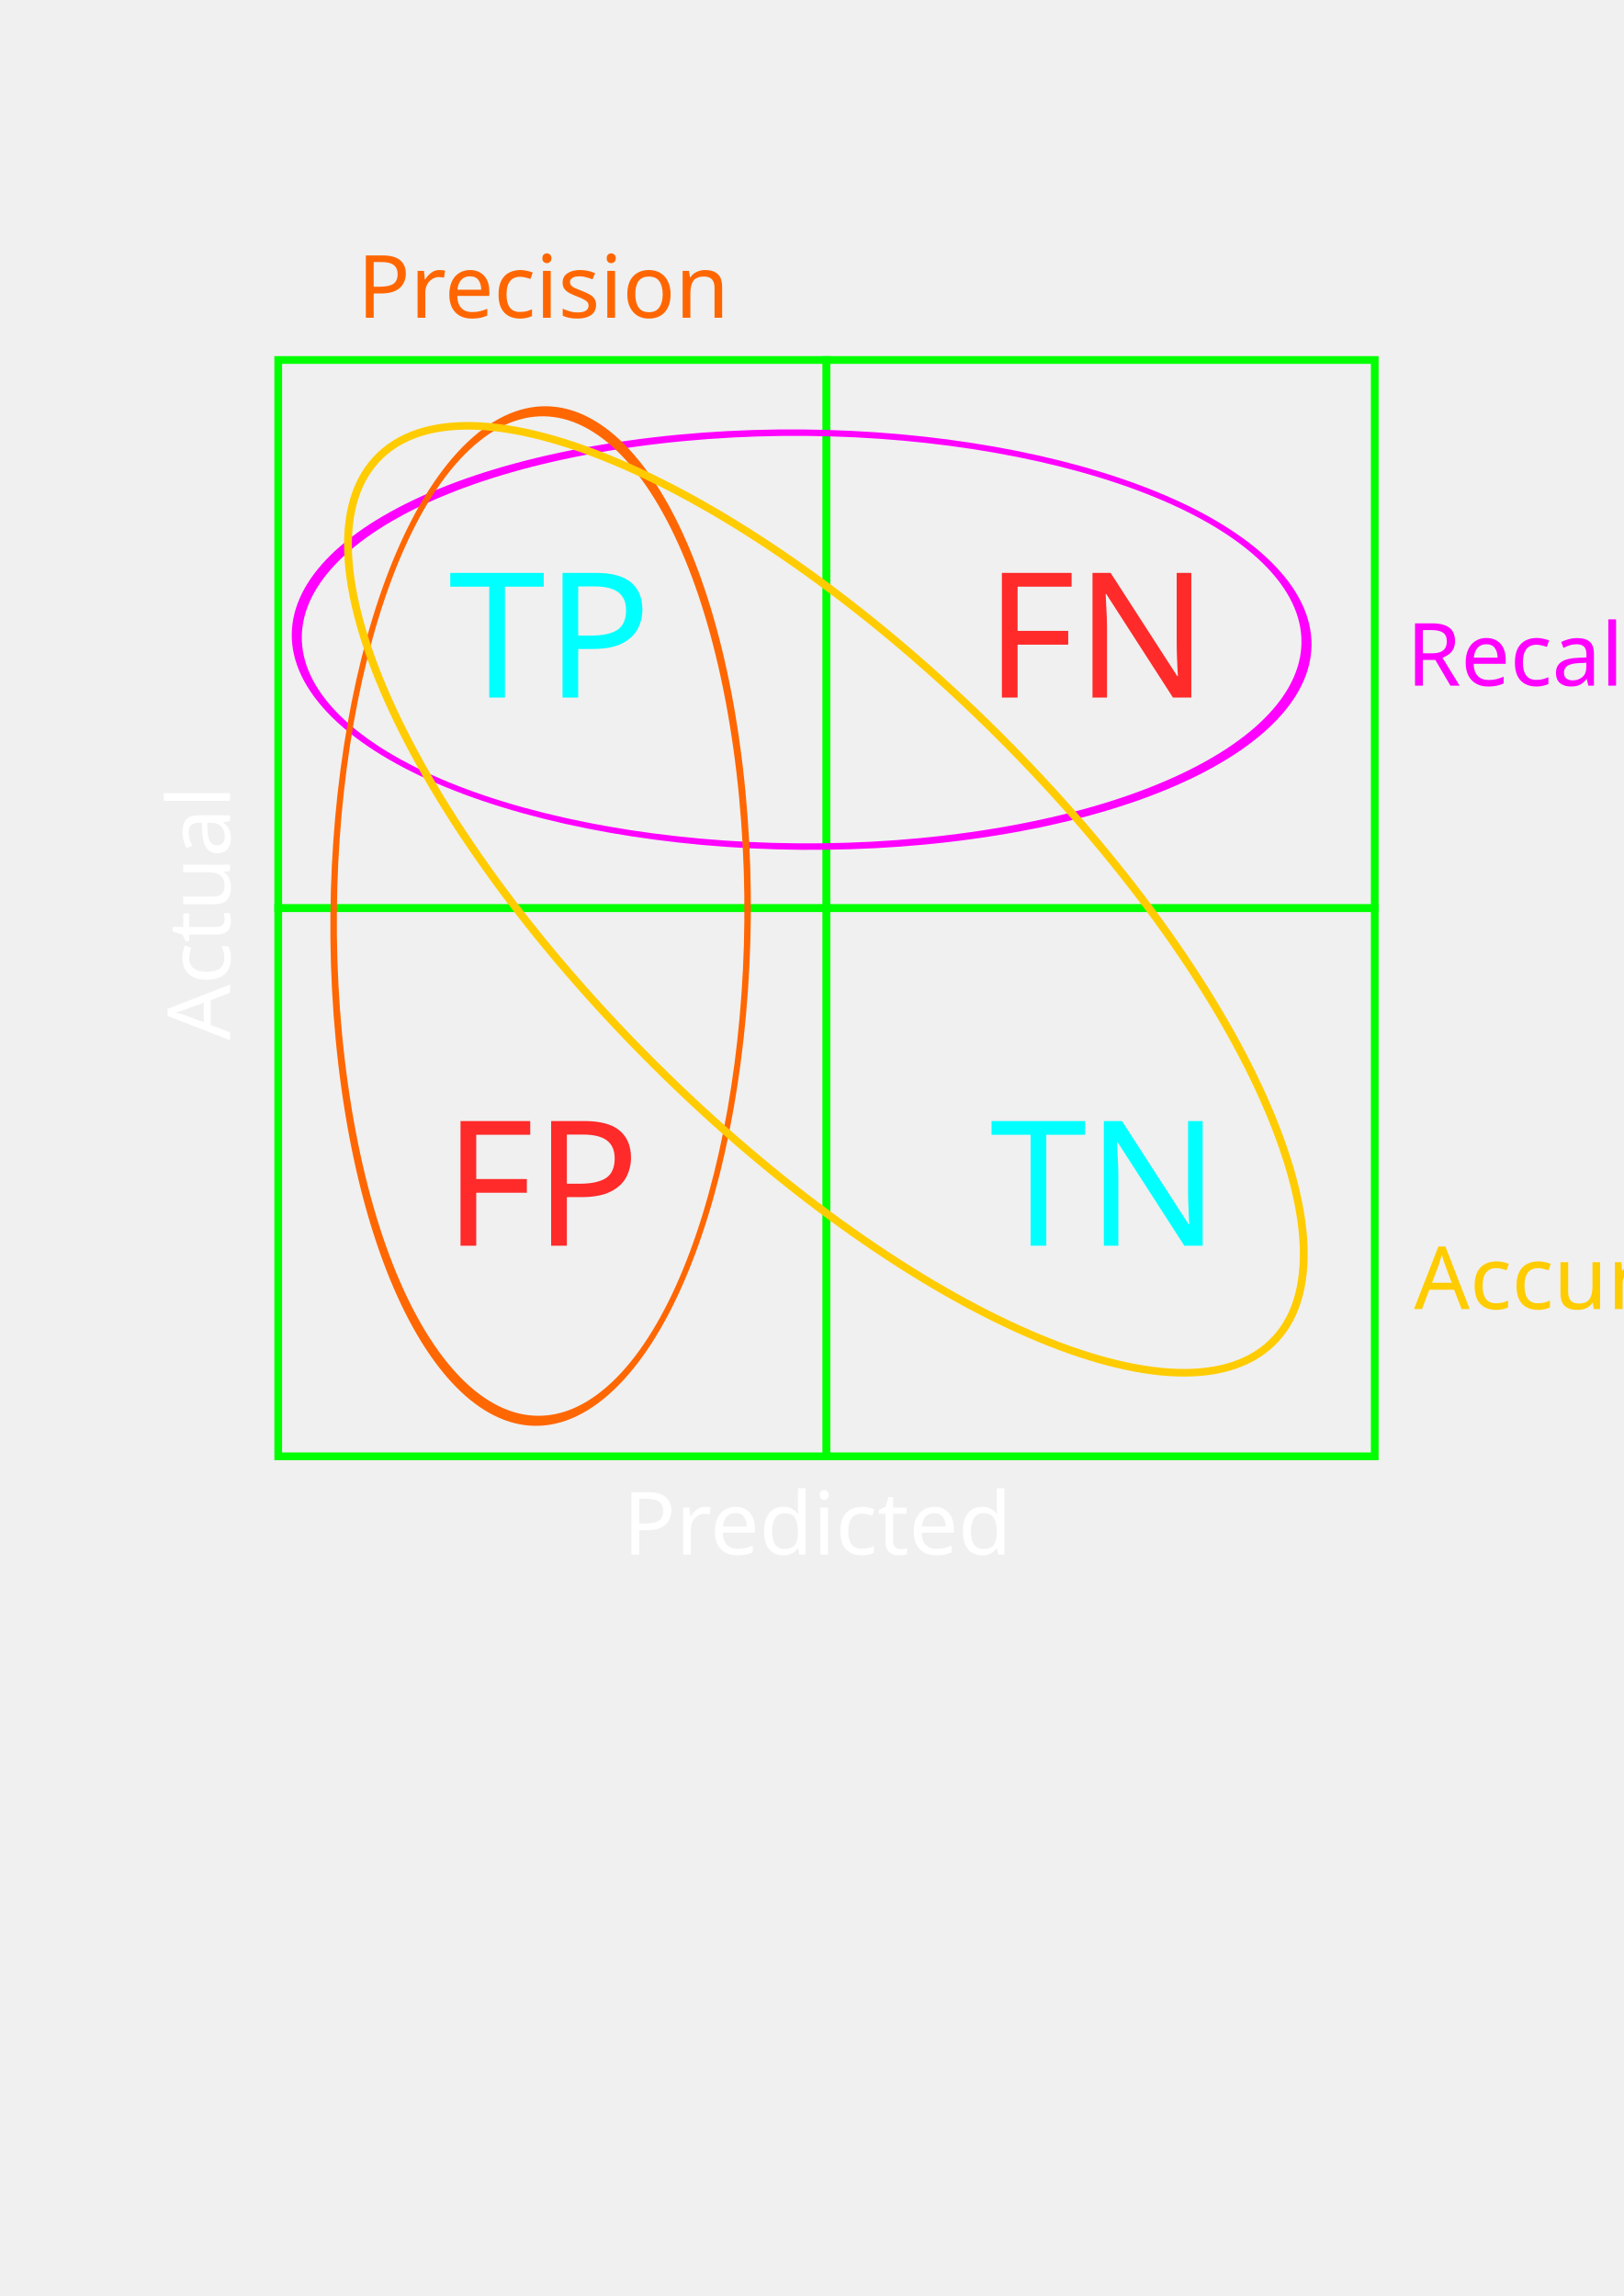
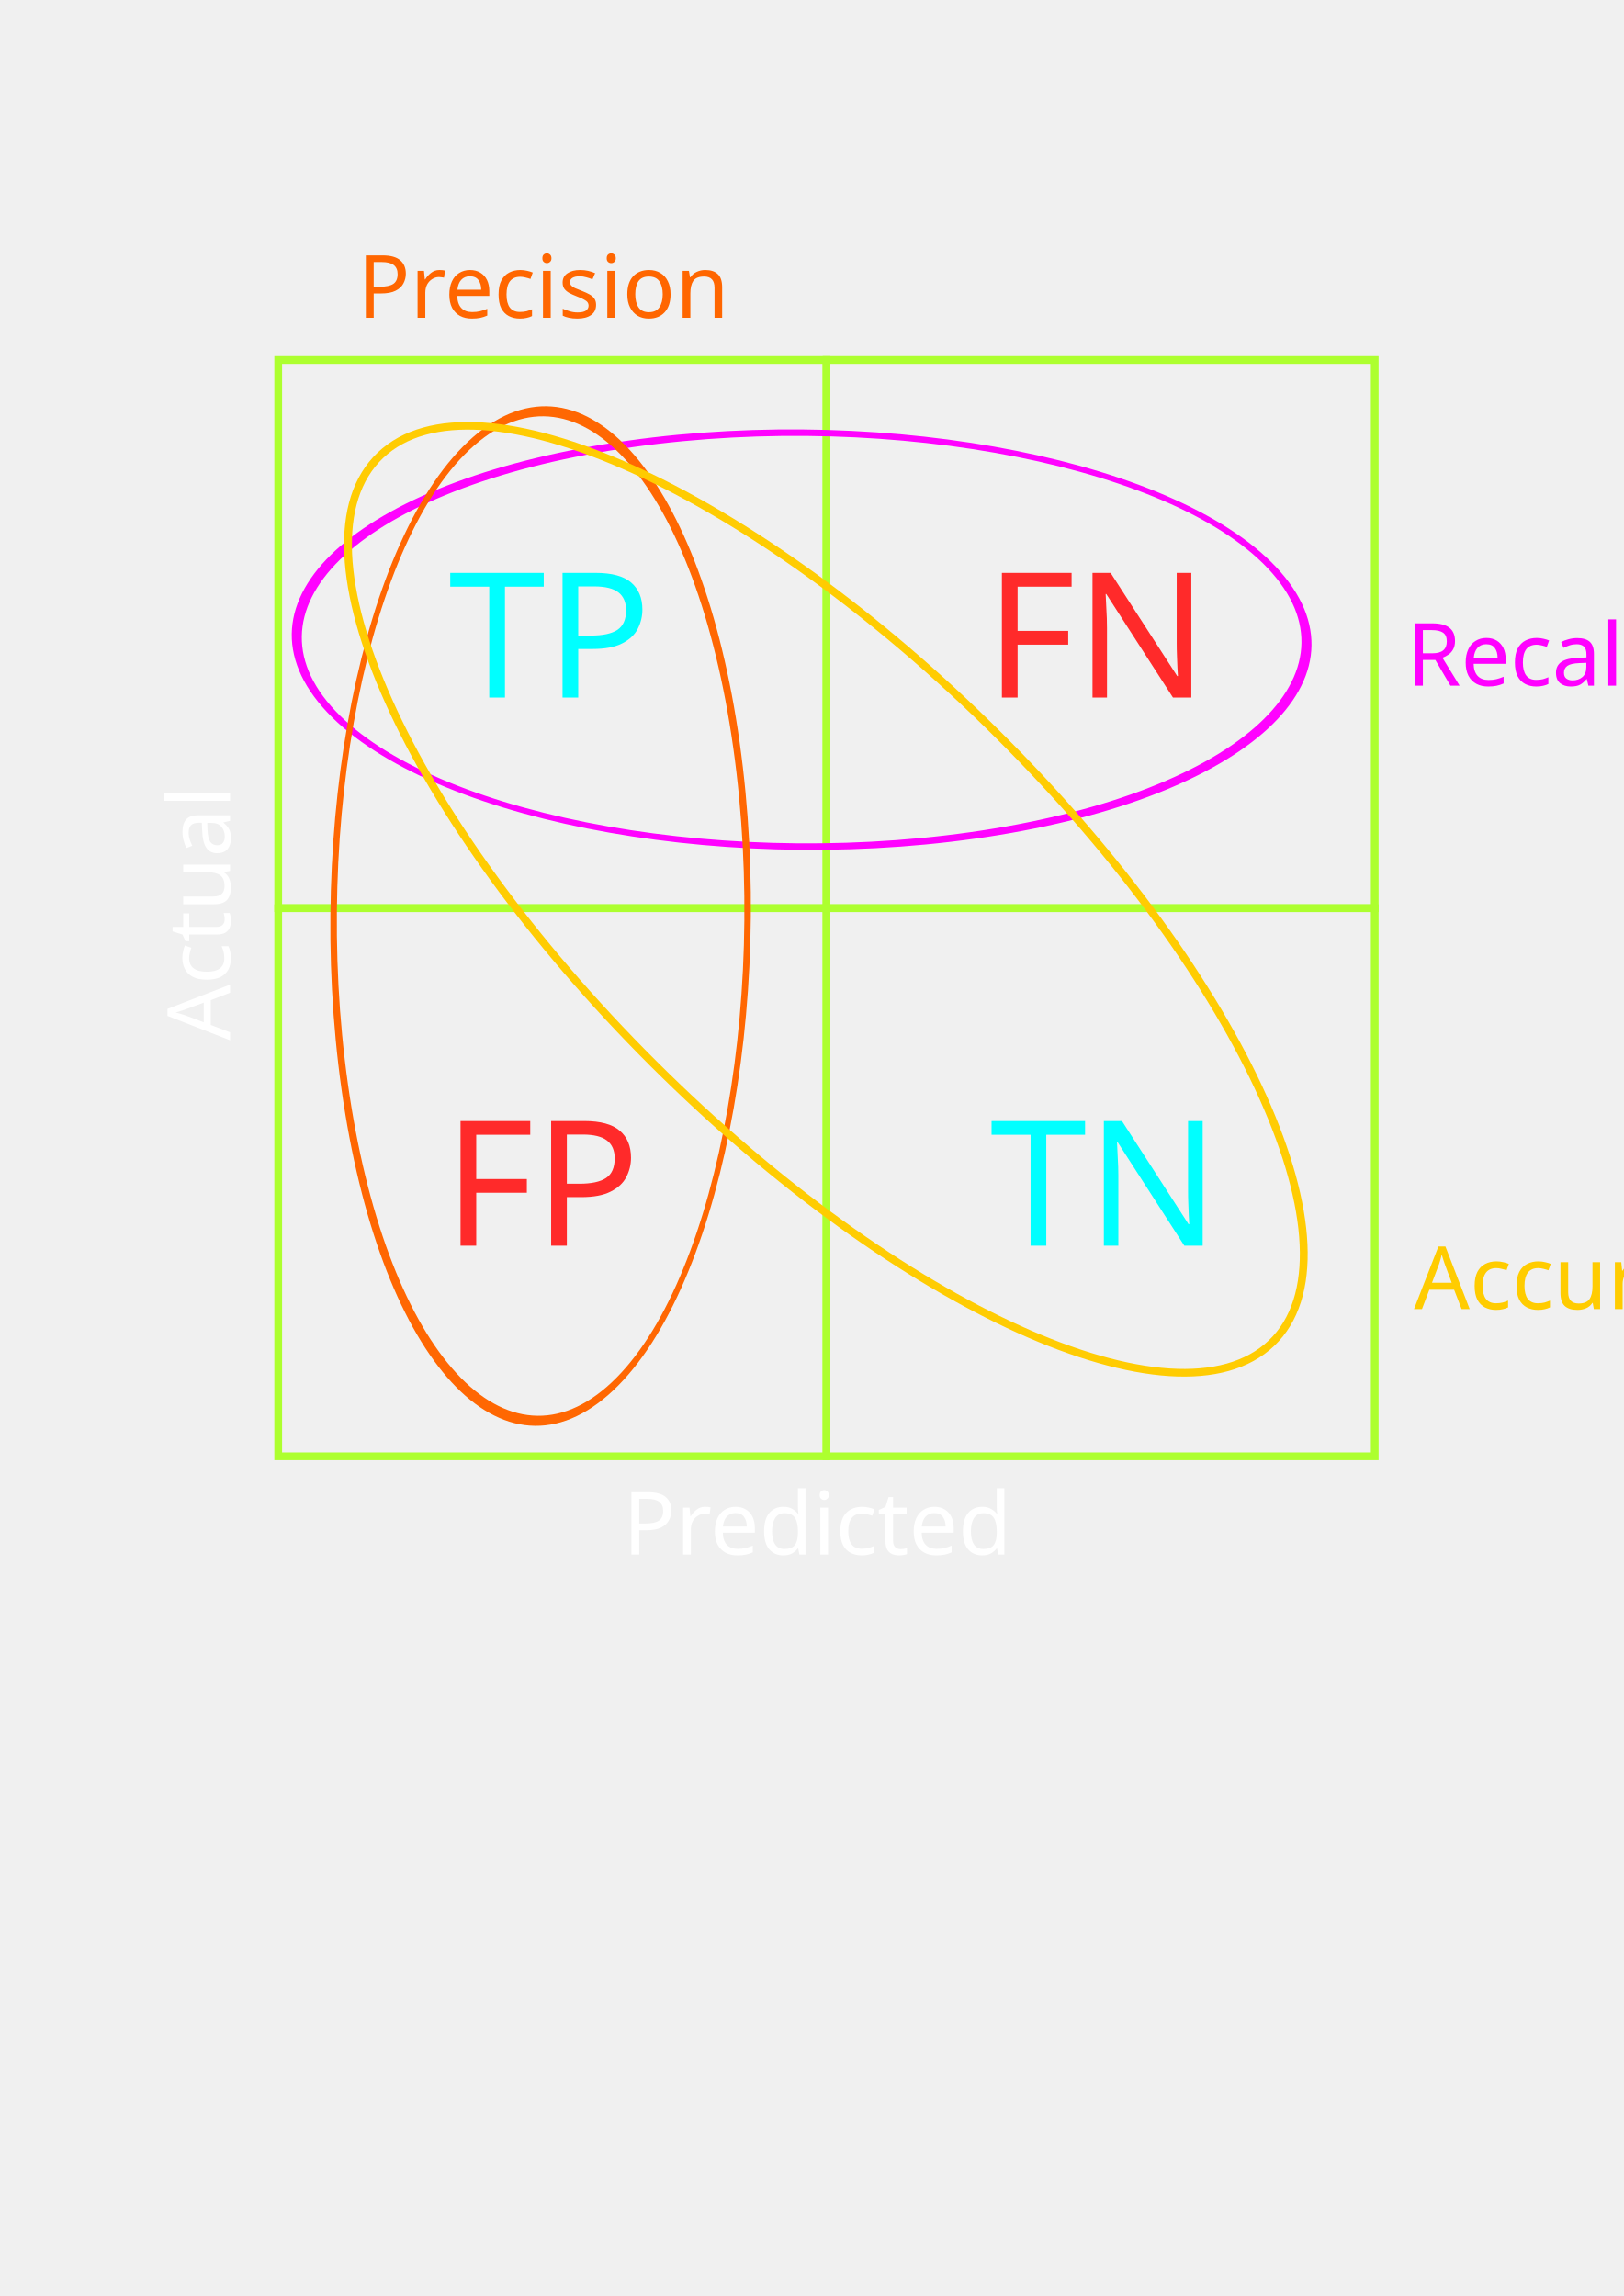
<svg xmlns="http://www.w3.org/2000/svg" width="210mm" height="297mm" viewBox="0 0 210 297" version="1.1" id="svg5">
  <defs id="defs2" />
  <g id="g1775" style="display:none">
    <rect style="fill:none;stroke:#66ff00;stroke-width:1;stroke-dasharray:none" id="rect743" width="142.256" height="142.256" x="35.983" y="46.567" />
    <path style="fill:#00ff00;stroke:#00ff00;stroke-width:1;stroke-linecap:butt;stroke-linejoin:miter;stroke-dasharray:none;stroke-opacity:1" d="M 107.111,46.786 V 188.603" id="path1022" />
    <path style="fill:#00ff00;stroke:#00ff00;stroke-width:1;stroke-linecap:butt;stroke-linejoin:miter;stroke-dasharray:none;stroke-opacity:1" d="M 178.02,117.695 H 36.203" id="path1022-4" />
  </g>
  <g id="layer2">
-     <g id="g2216">
-       <rect style="display:inline;fill:none;stroke:#00ff00;stroke-width:1;stroke-dasharray:none" id="rect2026" width="70.908" height="70.908" x="106.892" y="117.475" />
-       <rect style="display:inline;fill:none;stroke:#00ff00;stroke-width:1;stroke-dasharray:none" id="rect2024" width="70.908" height="70.908" x="35.983" y="117.475" />
-       <rect style="display:inline;fill:none;stroke:#00ff00;stroke-width:1;stroke-dasharray:none" id="rect2018" width="70.908" height="70.908" x="106.892" y="46.567" />
-       <rect style="display:inline;fill:none;stroke:#00ff00;stroke-width:1;stroke-dasharray:none" id="rect2014" width="70.908" height="70.908" x="35.983" y="46.567" />
+     <g id="g4208">
+       <rect style="display:inline;fill:none;stroke:#adff2f;stroke-width:1;stroke-dasharray:none;stroke-opacity:1" id="rect2026" width="70.908" height="70.908" x="106.892" y="117.475" />
+       <rect style="display:inline;fill:none;stroke:#adff2f;stroke-width:1;stroke-dasharray:none;stroke-opacity:1" id="rect2024" width="70.908" height="70.908" x="35.983" y="117.475" />
+       <rect style="display:inline;fill:none;stroke:#adff2f;stroke-width:1;stroke-dasharray:none;stroke-opacity:1" id="rect2018" width="70.908" height="70.908" x="106.892" y="46.567" />
+       <rect style="display:inline;fill:none;stroke:#adff2f;stroke-width:1;stroke-dasharray:none;stroke-opacity:1" id="rect2014" width="70.908" height="70.908" x="35.983" y="46.567" />
    </g>
    <text xml:space="preserve" style="font-style:normal;font-variant:normal;font-weight:normal;font-stretch:normal;font-size:22.578px;line-height:1.25;font-family:sans-serif;-inkscape-font-specification:'sans-serif, Normal';font-variant-ligatures:normal;font-variant-caps:normal;font-variant-numeric:normal;font-variant-east-asian:normal;display:inline;stroke-width:0.265;stroke-dasharray:none;fill:#00ffff" x="128.025" y="161.137" id="text1848">
      <tspan id="tspan1846" style="font-style:normal;font-variant:normal;font-weight:normal;font-stretch:normal;font-size:22.578px;font-family:sans-serif;-inkscape-font-specification:'sans-serif, Normal';font-variant-ligatures:normal;font-variant-caps:normal;font-variant-numeric:normal;font-variant-east-asian:normal;stroke-width:0.265;stroke-dasharray:none;fill:#00ffff" x="128.025" y="161.137">TN</tspan>
    </text>
    <text xml:space="preserve" style="font-style:normal;font-variant:normal;font-weight:normal;font-stretch:normal;font-size:22.578px;line-height:1.25;font-family:sans-serif;-inkscape-font-specification:'sans-serif, Normal';font-variant-ligatures:normal;font-variant-caps:normal;font-variant-numeric:normal;font-variant-east-asian:normal;display:inline;stroke-width:0.265;stroke-dasharray:none;fill:#ff2a2a" x="57.376" y="161.137" id="text1844">
      <tspan id="tspan1842" style="font-style:normal;font-variant:normal;font-weight:normal;font-stretch:normal;font-size:22.578px;font-family:sans-serif;-inkscape-font-specification:'sans-serif, Normal';font-variant-ligatures:normal;font-variant-caps:normal;font-variant-numeric:normal;font-variant-east-asian:normal;stroke-width:0.265;stroke-dasharray:none;fill:#ff2a2a" x="57.376" y="161.137">FP</tspan>
    </text>
    <text xml:space="preserve" style="font-style:normal;font-variant:normal;font-weight:normal;font-stretch:normal;font-size:22.578px;line-height:1.25;font-family:sans-serif;-inkscape-font-specification:'sans-serif, Normal';font-variant-ligatures:normal;font-variant-caps:normal;font-variant-numeric:normal;font-variant-east-asian:normal;stroke-width:0.265;stroke-dasharray:none;fill:#ff2a2a" x="127.391" y="90.228" id="text2169">
      <tspan id="tspan2167" style="font-style:normal;font-variant:normal;font-weight:normal;font-stretch:normal;font-size:22.578px;font-family:sans-serif;-inkscape-font-specification:'sans-serif, Normal';font-variant-ligatures:normal;font-variant-caps:normal;font-variant-numeric:normal;font-variant-east-asian:normal;stroke-width:0.265;stroke-dasharray:none;fill:#ff2a2a" x="127.391" y="90.228">FN</tspan>
    </text>
    <text xml:space="preserve" style="font-style:normal;font-variant:normal;font-weight:normal;font-stretch:normal;font-size:22.578px;line-height:1.25;font-family:sans-serif;-inkscape-font-specification:'sans-serif, Normal';font-variant-ligatures:normal;font-variant-caps:normal;font-variant-numeric:normal;font-variant-east-asian:normal;display:inline;stroke-width:0.265;stroke-dasharray:none;fill:#00ffff" x="58.01" y="90.228" id="text1832">
      <tspan id="tspan1830" style="font-style:normal;font-variant:normal;font-weight:normal;font-stretch:normal;font-size:22.578px;font-family:sans-serif;-inkscape-font-specification:'sans-serif, Normal';font-variant-ligatures:normal;font-variant-caps:normal;font-variant-numeric:normal;font-variant-east-asian:normal;stroke-width:0.265;stroke-dasharray:none;fill:#00ffff" x="58.01" y="90.228">TP</tspan>
    </text>
    <text xml:space="preserve" style="font-style:normal;font-variant:normal;font-weight:normal;font-stretch:normal;font-size:11.289px;line-height:1.25;font-family:sans-serif;-inkscape-font-specification:'sans-serif, Normal';font-variant-ligatures:normal;font-variant-caps:normal;font-variant-numeric:normal;font-variant-east-asian:normal;display:inline;stroke-width:0.265;fill:#ffffff" x="-134.565" y="29.76" id="text1852" transform="rotate(-90)">
      <tspan id="tspan1850" style="font-style:normal;font-variant:normal;font-weight:normal;font-stretch:normal;font-size:11.289px;font-family:sans-serif;-inkscape-font-specification:'sans-serif, Normal';font-variant-ligatures:normal;font-variant-caps:normal;font-variant-numeric:normal;font-variant-east-asian:normal;stroke-width:0.265;fill:#ffffff" x="-134.565" y="29.76">Actual</tspan>
    </text>
    <text xml:space="preserve" style="font-style:normal;font-variant:normal;font-weight:normal;font-stretch:normal;font-size:11.289px;line-height:1.25;font-family:sans-serif;-inkscape-font-specification:'sans-serif, Normal';font-variant-ligatures:normal;font-variant-caps:normal;font-variant-numeric:normal;font-variant-east-asian:normal;display:inline;stroke-width:0.265;fill:#ffffff" x="80.566" y="201.083" id="text1856">
      <tspan id="tspan1854" style="font-style:normal;font-variant:normal;font-weight:normal;font-stretch:normal;font-size:11.289px;font-family:sans-serif;-inkscape-font-specification:'sans-serif, Normal';font-variant-ligatures:normal;font-variant-caps:normal;font-variant-numeric:normal;font-variant-east-asian:normal;stroke-width:0.265;fill:#ffffff" x="80.566" y="201.083">Predicted</tspan>
    </text>
  </g>
  <g id="layer1">
    <text xml:space="preserve" style="font-style:normal;font-variant:normal;font-weight:normal;font-stretch:normal;font-size:11.289px;line-height:1.25;font-family:sans-serif;-inkscape-font-specification:'sans-serif, Normal';font-variant-ligatures:normal;font-variant-caps:normal;font-variant-numeric:normal;font-variant-east-asian:normal;display:inline;fill:#ff00ff;stroke-width:0.265" x="181.918" y="88.696" id="text1856-7-9">
      <tspan style="font-style:normal;font-variant:normal;font-weight:normal;font-stretch:normal;font-size:11.289px;font-family:sans-serif;-inkscape-font-specification:'sans-serif, Normal';font-variant-ligatures:normal;font-variant-caps:normal;font-variant-numeric:normal;font-variant-east-asian:normal;fill:#ff00ff;stroke-width:0.265" x="181.918" y="88.696" id="tspan1345-4">Recall</tspan>
    </text>
    <text xml:space="preserve" style="font-style:normal;font-variant:normal;font-weight:normal;font-stretch:normal;font-size:11.289px;line-height:1.25;font-family:sans-serif;-inkscape-font-specification:'sans-serif, Normal';font-variant-ligatures:normal;font-variant-caps:normal;font-variant-numeric:normal;font-variant-east-asian:normal;display:inline;fill:#ff6600;stroke-width:0.265" x="46.222" y="41.104" id="text1856-7">
      <tspan style="font-style:normal;font-variant:normal;font-weight:normal;font-stretch:normal;font-size:11.289px;font-family:sans-serif;-inkscape-font-specification:'sans-serif, Normal';font-variant-ligatures:normal;font-variant-caps:normal;font-variant-numeric:normal;font-variant-east-asian:normal;fill:#ff6600;stroke-width:0.265" x="46.222" y="41.104" id="tspan1345">Precision</tspan>
    </text>
    <text xml:space="preserve" style="font-style:normal;font-variant:normal;font-weight:normal;font-stretch:normal;font-size:11.289px;line-height:1.25;font-family:sans-serif;-inkscape-font-specification:'sans-serif, Normal';font-variant-ligatures:normal;font-variant-caps:normal;font-variant-numeric:normal;font-variant-east-asian:normal;display:inline;fill:#ffcc00;stroke-width:0.265" x="182.877" y="169.333" id="text1856-7-8">
      <tspan style="font-style:normal;font-variant:normal;font-weight:normal;font-stretch:normal;font-size:11.289px;font-family:sans-serif;-inkscape-font-specification:'sans-serif, Normal';font-variant-ligatures:normal;font-variant-caps:normal;font-variant-numeric:normal;font-variant-east-asian:normal;fill:#ffcc00;stroke-width:0.265" x="182.877" y="169.333" id="tspan1345-2">Accuracy</tspan>
    </text>
    <ellipse style="opacity:0.99;fill:none;stroke:#ff00ff;stroke-width:1.093" id="path315-3-5" cx="28.302" cy="115.059" rx="62.028" ry="33.619" transform="matrix(0.9902132,-0.1395628,0.65752,0.7534371,0,0)" />
    <ellipse style="display:inline;opacity:0.99;fill:none;stroke:#ff6600;stroke-width:1.093" id="path315-3" cx="161.432" cy="-62.898" rx="62.028" ry="33.619" transform="matrix(0.1395628,0.9902132,-0.7534371,0.65752,0,0)" />
    <ellipse style="display:inline;opacity:0.99;fill:none;stroke:#ffcc00;stroke-width:1" id="path315" cx="157.954" cy="7.008" rx="81.353" ry="30.809" transform="matrix(0.7083532,0.7058581,-0.7238907,0.6899147,0,0)" />
  </g>
</svg>
